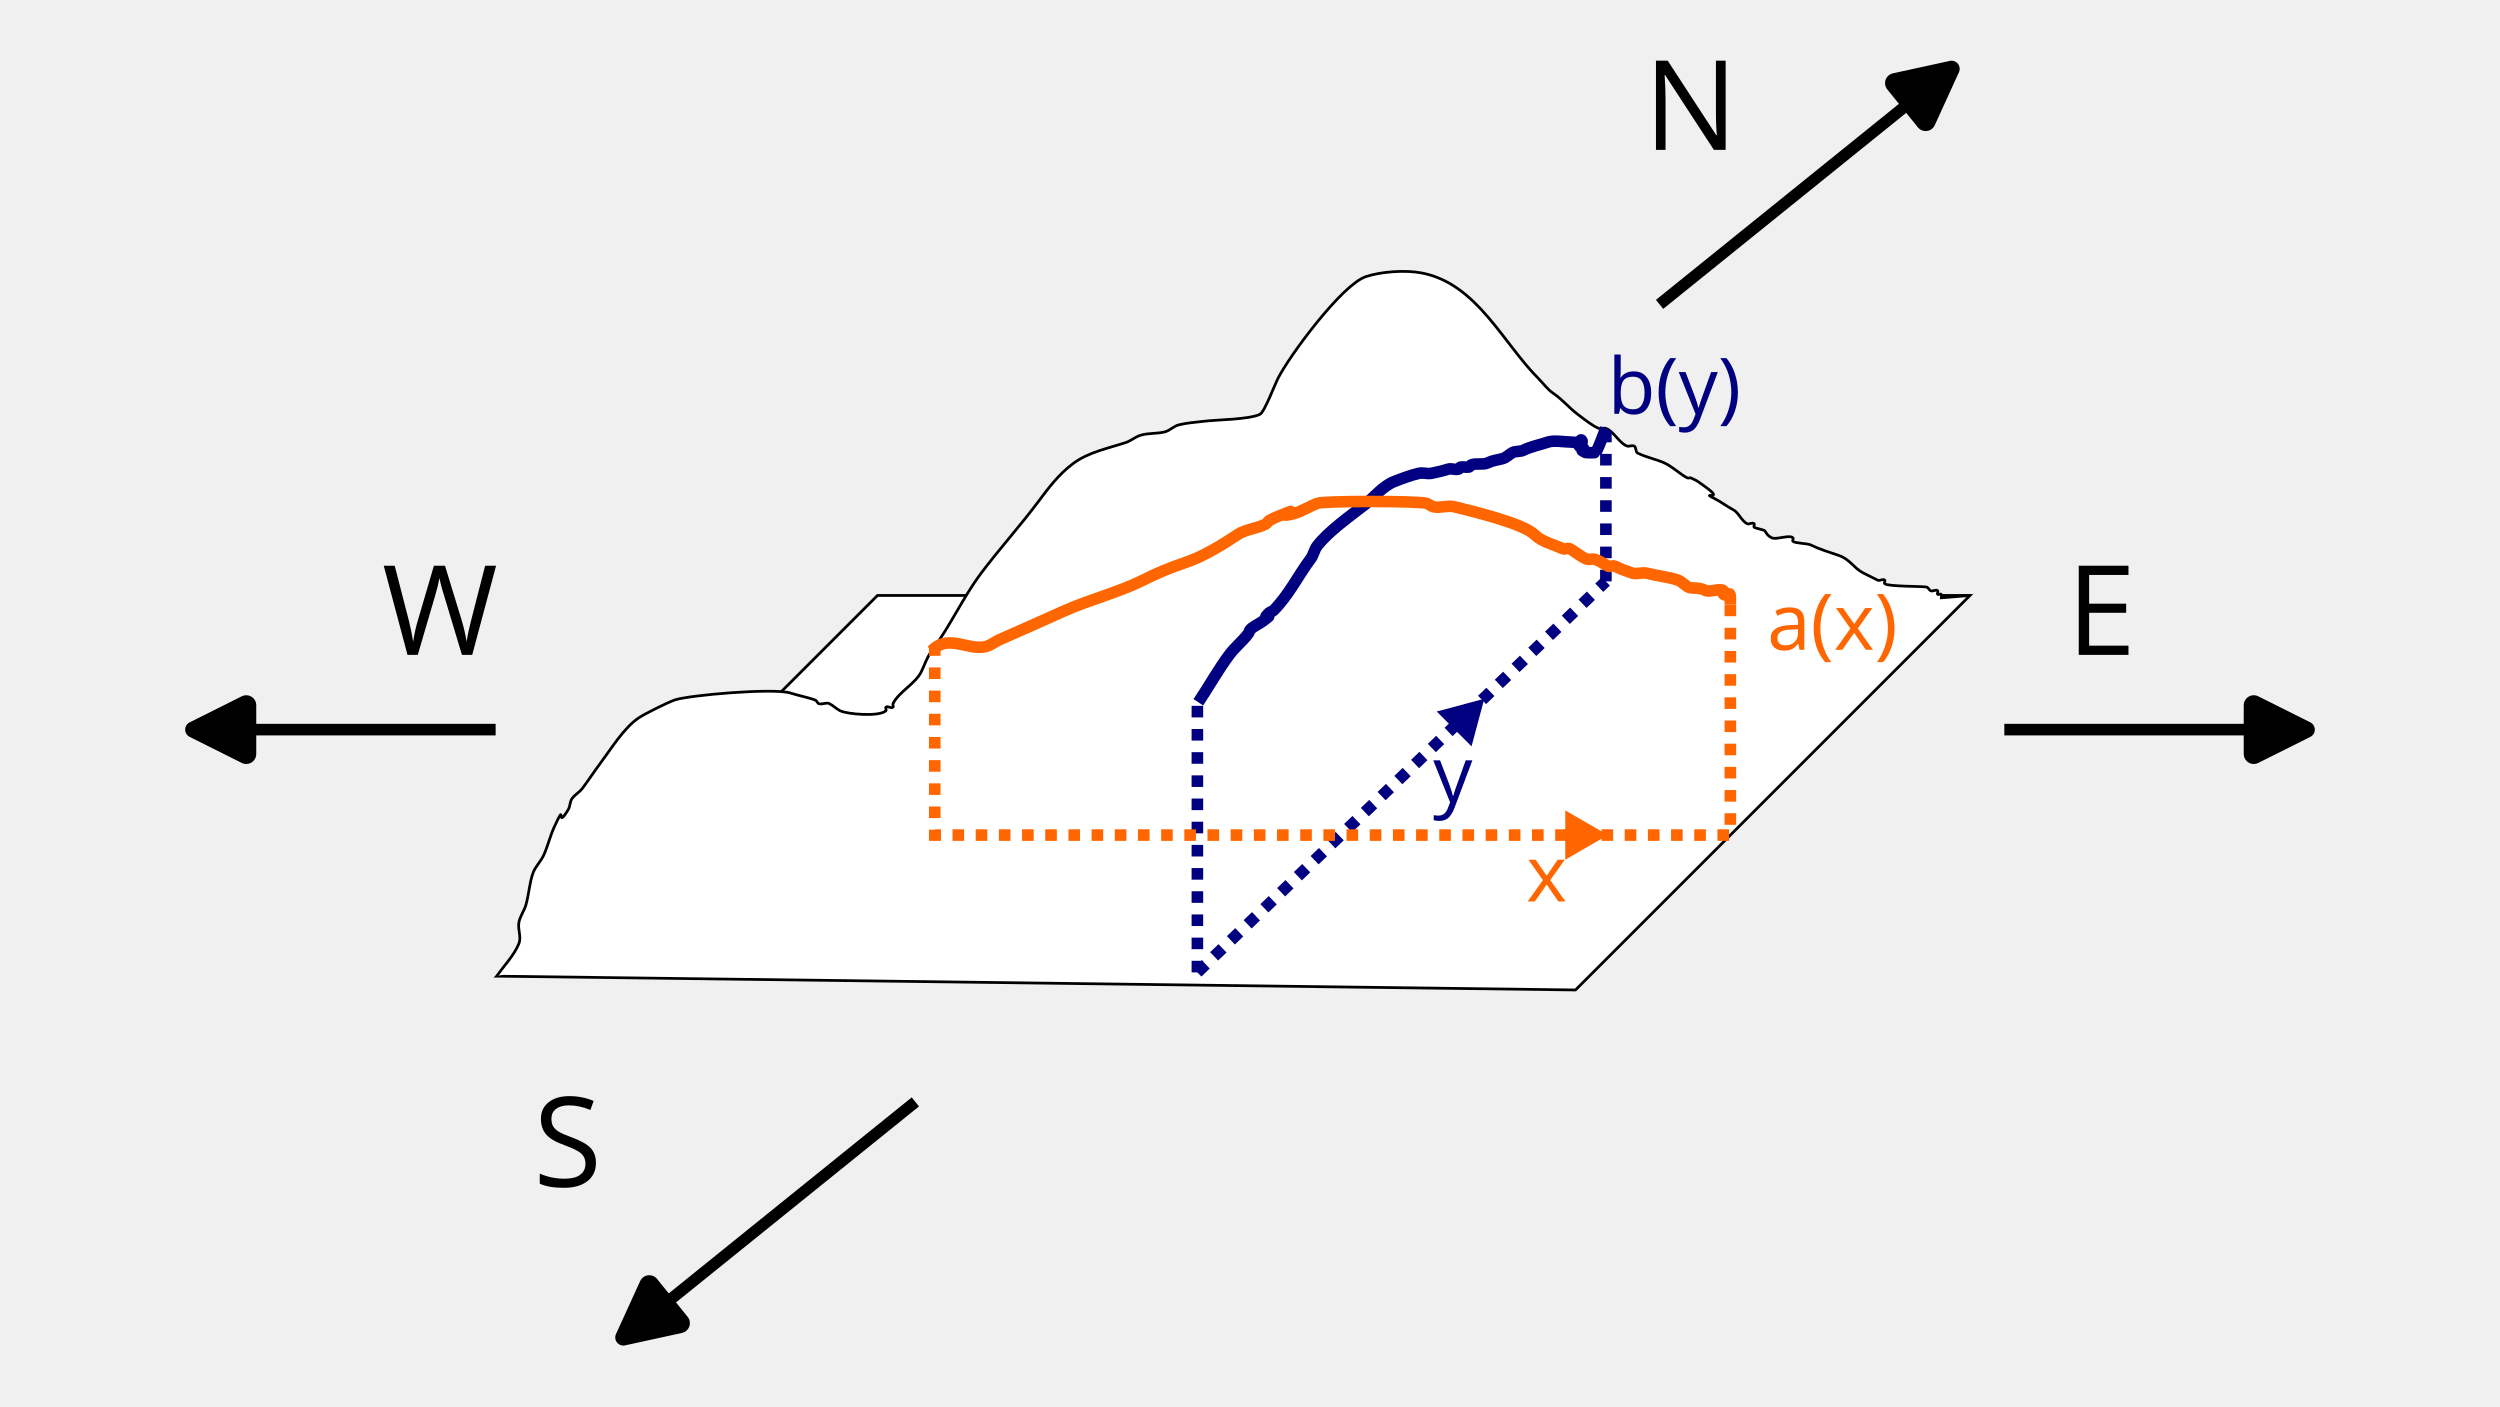
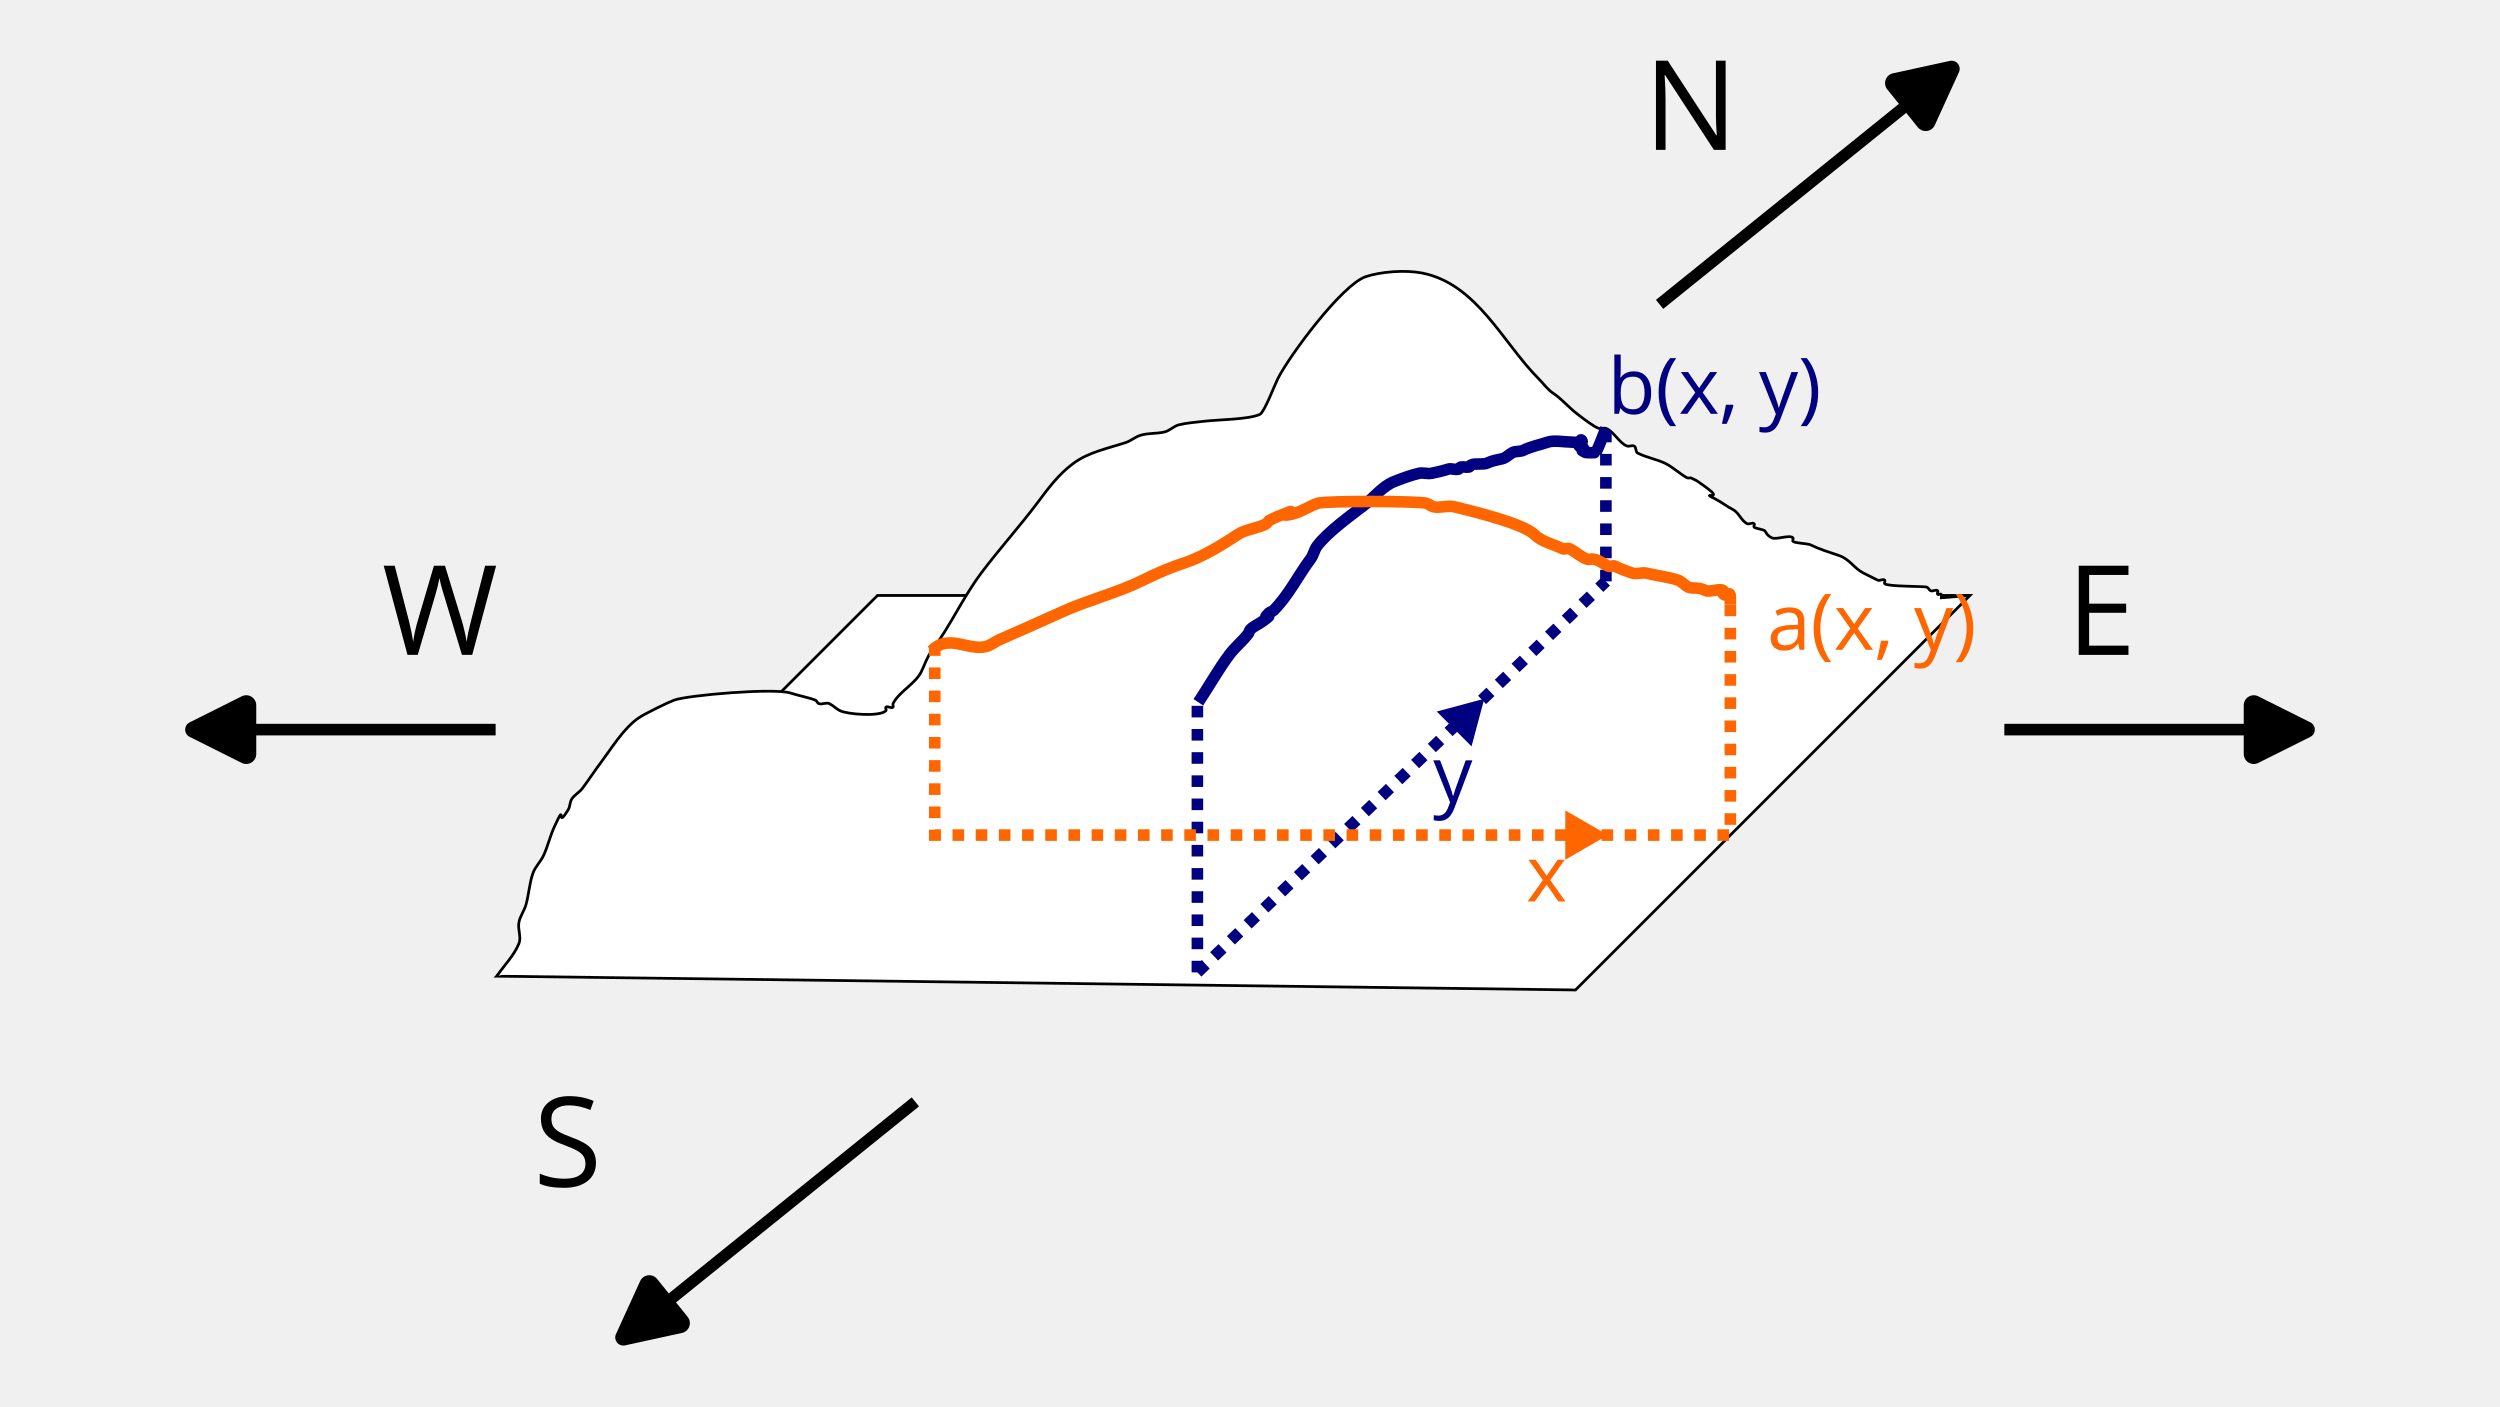
<svg xmlns="http://www.w3.org/2000/svg" width="1280" height="720" viewBox="0 0 338.667 190.5" version="1.1" id="svg195">
  <defs id="defs135">
    <marker id="a" markerHeight="5.93" markerWidth="6.135" orient="auto-start-reverse" preserveAspectRatio="xMidYMid" refX="0" refY="0" style="overflow:visible" viewBox="0 0 6.135 5.93">
      <path d="m -0.211,-4.106 6.421,3.212 a 1,1 90 0 1 0,1.788 L -0.21,4.106 A 1.236,1.236 31.717 0 1 -2,3 v -6 a 1.236,1.236 148.283 0 1 1.789,-1.106 z" style="fill:context-stroke;fill-rule:evenodd;stroke:none" transform="scale(0.7)" id="path132" />
    </marker>
  </defs>
  <path d="M 67.296,132.239 118.869,80.666 h 147.996 l -53.442,53.442 z" style="fill:#ffffff;stroke:#000000;stroke-width:0.373" id="path137" />
  <path d="m 67.296,132.239 c 0.998,-1.469 2.319,-2.765 2.996,-4.406 0.363,-0.886 -0.172,-1.929 0,-2.87 0.152,-0.844 0.719,-1.566 0.955,-2.39 0.405,-1.413 0.463,-2.92 0.957,-4.304 0.312,-0.874 1.045,-1.546 1.435,-2.39 0.569,-1.236 0.869,-2.584 1.433,-3.825 1.794,-3.947 0.089,0.65 1.913,-2.39 0.258,-0.432 0.199,-1.013 0.478,-1.435 0.375,-0.562 1.03,-0.893 1.435,-1.433 0.81,-1.08 1.58,-2.265 2.39,-3.347 1.472,-1.963 3.209,-4.848 5.258,-6.215 0.913,-0.608 3.99,-2.102 4.782,-2.39 1.857,-0.675 13.595,-1.683 15.776,-0.955 0.966,0.321 2.463,0.603 3.347,0.955 0.209,0.084 0.265,0.407 0.478,0.478 0.454,0.152 1.008,-0.213 1.435,0 0.557,0.279 0.878,0.679 1.435,0.957 0.962,0.483 5.366,0.849 6.215,0 0.111,-0.113 -0.113,-0.366 0,-0.478 0.225,-0.226 0.731,0.225 0.955,0 0.113,-0.113 -0.071,-0.338 0,-0.479 0.802,-1.604 3.016,-2.684 3.825,-4.303 0.456,-0.913 0.763,-1.973 1.435,-2.868 2.491,-3.325 4.198,-7.191 6.693,-10.518 2.431,-3.241 5.209,-6.308 7.648,-9.563 1.474,-1.963 2.792,-3.766 4.782,-5.258 2.107,-1.582 4.789,-2.076 7.171,-2.87 0.675,-0.225 1.237,-0.731 1.913,-0.955 1.069,-0.356 2.253,-0.204 3.347,-0.478 0.692,-0.174 1.22,-0.783 1.913,-0.957 1.092,-0.273 2.228,-0.338 3.346,-0.478 1.82,-0.228 6.208,-0.236 7.65,-0.955 0.587,-0.294 1.992,-3.984 2.39,-4.782 1.548,-3.096 8.698,-12.778 11.951,-13.864 2.027,-0.675 5.351,-0.939 7.652,-0.479 7.412,1.484 10.893,9.46 15.776,14.343 0.614,0.616 1.193,1.433 1.913,1.913 1.261,0.841 2.132,1.958 3.347,2.87 0.724,0.542 2.093,1.654 2.87,1.911 0.3,0.101 0.652,-0.101 0.955,0 0.999,0.334 1.867,2.058 2.868,2.392 0.302,0.101 0.67,-0.143 0.955,0 0.321,0.159 0.16,0.797 0.479,0.955 1.263,0.631 2.623,0.834 3.823,1.435 0.886,0.442 2.144,1.55 2.87,1.913 0.142,0.071 0.319,0 0.478,0 0.319,0.159 0.658,0.28 0.955,0.478 0.414,0.275 1.632,1.155 1.913,1.435 0.989,0.989 -1.511,-0.039 0.479,0.955 0.776,0.388 1.62,1.05 2.39,1.435 0.765,0.381 1.148,1.529 1.913,1.913 0.285,0.142 0.731,-0.226 0.955,0 0.113,0.111 -0.113,0.365 0,0.478 0.16,0.159 1.274,0.319 1.435,0.478 0.191,0.192 0.258,0.608 0.955,0.957 0.604,0.3 2.41,-0.459 2.87,0 0.113,0.111 -0.113,0.365 0,0.478 0.262,0.263 1.988,0.277 2.39,0.478 1.119,0.56 2.542,1.008 3.825,1.435 1.491,0.496 2.044,1.739 3.346,2.39 l 1.913,0.955 c 0.287,0.143 0.731,-0.225 0.957,0 0.111,0.113 -0.113,0.366 0,0.479 0.424,0.424 5.415,0.317 5.736,0.478 0.203,0.101 0.277,0.376 0.479,0.478 0.285,0.143 0.731,-0.225 0.955,0 0.113,0.113 -0.113,0.366 0,0.478 0.113,0.113 0.366,-0.113 0.478,0 0.113,0.113 0,0.321 0,0.479 l 3.903,-0.314" style="fill:#ffffff;stroke:#000000;stroke-width:0.373" id="path139" />
  <path d="m 271.521,98.839 h 34.629" style="fill:#ffffff;stroke:#000000;stroke-width:1.57;stroke-dasharray:none;marker-end:url(#a)" id="path141" />
  <text xml:space="preserve" x="279.946" y="88.713" style="font-size:16.921px;font-family:'Open Sans';-inkscape-font-specification:'Open Sans';fill:#000000;stroke:none;stroke-width:5.329;stroke-dasharray:none" id="text145">
    <tspan x="279.946" y="88.713" style="fill:#000000;stroke:none;stroke-width:5.329" id="tspan143">E</tspan>
  </text>
  <path d="M 67.141,98.839 H 32.516" style="fill:#ffffff;stroke:#000000;stroke-width:1.57;stroke-dasharray:none;marker-end:url(#a)" id="path147" />
  <text xml:space="preserve" x="51.764" y="88.713" style="font-size:16.921px;font-family:'Open Sans';-inkscape-font-specification:'Open Sans';fill:#000000;stroke:none;stroke-width:5.329;stroke-dasharray:none" id="text151">
    <tspan x="51.764" y="88.713" style="fill:#000000;stroke:none;stroke-width:5.329" id="tspan149">W</tspan>
  </text>
  <path d="M 224.817,41.231 259.445,13.299" style="fill:#ffffff;stroke:#000000;stroke-width:1.57;stroke-dasharray:none;marker-end:url(#a)" id="path153" />
  <text xml:space="preserve" x="222.672" y="20.301" style="font-size:16.921px;font-family:'Open Sans';-inkscape-font-specification:'Open Sans';fill:#000000;stroke:none;stroke-width:5.329;stroke-dasharray:none" id="text157">
    <tspan x="222.672" y="20.301" style="fill:#000000;stroke:none;stroke-width:5.329" id="tspan155">N</tspan>
  </text>
  <path d="M 124.001,149.27 89.373,177.203" style="fill:#ffffff;stroke:#000000;stroke-width:1.57;stroke-dasharray:none;marker-end:url(#a)" id="path159" />
  <text xml:space="preserve" x="72.247" y="160.738" style="font-size:16.921px;font-family:'Open Sans';-inkscape-font-specification:'Open Sans';fill:#000000;stroke:none;stroke-width:5.329;stroke-dasharray:none" id="text163">
    <tspan x="72.247" y="160.738" style="fill:#000000;stroke:none;stroke-width:5.329" id="tspan161">S</tspan>
  </text>
  <text xml:space="preserve" x="217.785" y="56.058" style="font-size:10.573px;font-family:'Open Sans';-inkscape-font-specification:'Open Sans';fill:#000080;stroke:none;stroke-width:3.33;stroke-dasharray:none" id="text167">
-     <tspan x="217.785" y="56.058" style="fill:#000080;stroke:none;stroke-width:3.33" id="tspan165">b(y)</tspan>
+     <tspan x="217.785" y="56.058" style="fill:#000080;stroke:none;stroke-width:3.33" id="tspan165">b(x, y)</tspan>
  </text>
  <path d="M 162.206,131.725 217.545,78.758" style="fill:#000080;stroke:#000080;stroke-width:1.57;stroke-dasharray:1.57, 1.57;stroke-dashoffset:0" id="path169" />
  <path d="m 162.336,95.137 c 1.418,-2.125 2.694,-4.436 4.23,-6.485 0.755,-1.006 1.789,-1.82 2.539,-2.819 0.125,-0.169 0.133,-0.417 0.282,-0.565 0.439,-0.439 1.188,-0.751 1.691,-1.128 2.029,-1.521 -0.596,0.312 0.846,-1.128 0.149,-0.149 0.415,-0.135 0.564,-0.284 2.117,-2.117 3.339,-4.731 5.076,-7.049 0.371,-0.496 0.473,-1.195 0.846,-1.691 1.464,-1.95 4.517,-4.109 6.487,-5.64 1.293,-1.006 2.397,-2.481 3.947,-3.103 1.02,-0.407 2.35,-0.898 3.384,-1.128 0.55,-0.122 1.139,0.111 1.691,0 0.702,-0.14 1.577,-0.338 2.257,-0.564 0.422,-0.142 0.986,0.14 1.409,0 0.127,-0.042 0.152,-0.257 0.282,-0.282 0.368,-0.074 0.76,0.074 1.128,0 0.13,-0.027 0.164,-0.223 0.282,-0.282 0.565,-0.282 1.647,0.022 2.257,-0.282 0.646,-0.324 1.261,-0.387 1.973,-0.564 0.564,-0.142 0.945,-0.614 1.409,-0.846 0.378,-0.191 1.055,-0.105 1.411,-0.284 1.047,-0.523 2.199,-0.733 3.383,-1.128 0.825,-0.275 2.225,0 3.103,0 0.172,0 1.018,0.11 1.128,0 0.095,-0.093 0.187,-0.375 0.282,-0.282 0.434,0.434 -0.538,0.591 -0.282,0.846 0.14,0.142 0.422,0.142 0.564,0.282 0.584,0.584 -0.891,-0.022 0.282,0.565 0.091,0.046 1.388,0.046 1.409,0 0.527,-1.055 0.9,-2.179 1.35,-3.27" style="fill:none;stroke:#000080;stroke-width:1.57;stroke-dasharray:none;stroke-dashoffset:0" id="path171" />
  <path d="M 162.206,131.725 V 95.309 M 217.545,78.758 V 58.03" style="fill:none;stroke:#000080;stroke-width:1.57;stroke-dasharray:1.57, 1.57;stroke-dashoffset:0" id="path173" />
  <path d="m 126.229,88.15 c 2.198,-2.335 4.942,0.03 7.314,-0.562 0.685,-0.172 1.249,-0.662 1.894,-0.947 2.848,-1.266 5.689,-2.498 8.524,-3.79 3.477,-1.58 7.537,-2.583 10.891,-4.261 a 41.329,41.329 0 0 1 5.682,-2.368 c 2.409,-0.802 5.03,-2.407 7.103,-3.788 1.096,-0.731 2.594,-0.824 3.788,-1.421 0.199,-0.1 0.316,-0.316 0.473,-0.473 0.317,-0.159 0.621,-0.343 0.949,-0.473 4.765,-1.907 -1.006,0.368 2.367,-0.474 1.121,-0.28 2.215,-1.053 3.315,-1.421 0.984,-0.327 13.44,-0.309 14.679,0 0.343,0.084 0.604,0.388 0.947,0.473 0.891,0.225 1.95,-0.221 2.841,0 2.338,0.586 9.34,2.238 10.891,3.79 0.984,0.984 2.616,1.308 3.79,1.894 0.282,0.142 0.663,-0.142 0.945,0 0.734,0.366 1.617,1.17 2.368,1.421 0.3,0.1 0.641,-0.078 0.947,0 0.874,0.218 1.207,0.603 1.894,0.945 0.284,0.142 0.665,-0.14 0.947,0 0.787,0.395 1.431,0.636 2.368,0.949 0.549,0.182 1.344,-0.138 1.894,0 1.364,0.341 2.954,0.51 4.262,0.945 0.49,0.165 0.95,0.714 1.42,0.949 0.54,0.27 1.219,-0.101 2.368,0.473 0.496,0.248 1.99,-0.378 2.368,0 0.111,0.111 -0.113,0.363 0,0.473 0.506,0.506 0.945,-0.672 0.945,0.474 v 0.947 -1.239" style="fill:none;stroke:#ff6600;stroke-width:1.57;stroke-dasharray:none;stroke-dashoffset:0" id="path175" />
  <path d="m 194.627,96.386 6.445,-1.727 -1.729,6.452 z" style="fill:#000080;stroke:none;stroke-width:0.493;stroke-dasharray:0.493, 0.493;stroke-dashoffset:0" id="path177" />
  <text xml:space="preserve" x="194.143" y="108.66" style="font-size:10.573px;font-family:'Open Sans';-inkscape-font-specification:'Open Sans';fill:#000080;stroke:none;stroke-width:3.33;stroke-dasharray:none" id="text181">
    <tspan x="194.143" y="108.66" style="fill:#000080;stroke:none;stroke-width:3.33" id="tspan179">y</tspan>
  </text>
  <path d="M 234.405,81.905 V 113.126 H 126.628 V 87.781" style="fill:none;stroke:#ff6600;stroke-width:1.57;stroke-dasharray:1.57, 1.57;stroke-dashoffset:0" id="path183" />
  <path d="m 212.046,109.787 5.78,3.337 -5.785,3.339 z" style="fill:#ff6600;stroke:none;stroke-width:0.493;stroke-dasharray:0.493, 0.493;stroke-dashoffset:0" id="path185" />
  <text xml:space="preserve" x="206.744" y="122.122" style="font-size:10.573px;font-family:'Open Sans';-inkscape-font-specification:'Open Sans';fill:#ff6600;stroke:none;stroke-width:3.33;stroke-dasharray:none" id="text189">
    <tspan x="206.744" y="122.122" style="fill:#ff6600;stroke:none;stroke-width:3.33" id="tspan187">x</tspan>
  </text>
  <text xml:space="preserve" x="239.391" y="88.027" style="font-size:10.573px;font-family:'Open Sans';-inkscape-font-specification:'Open Sans';fill:#ff6600;stroke:none;stroke-width:3.33;stroke-dasharray:none" id="text193">
-     <tspan x="239.391" y="88.027" style="fill:#ff6600;stroke:none;stroke-width:3.33" id="tspan191">a(x)</tspan>
+     <tspan x="239.391" y="88.027" style="fill:#ff6600;stroke:none;stroke-width:3.33" id="tspan191">a(x, y)</tspan>
  </text>
</svg>
